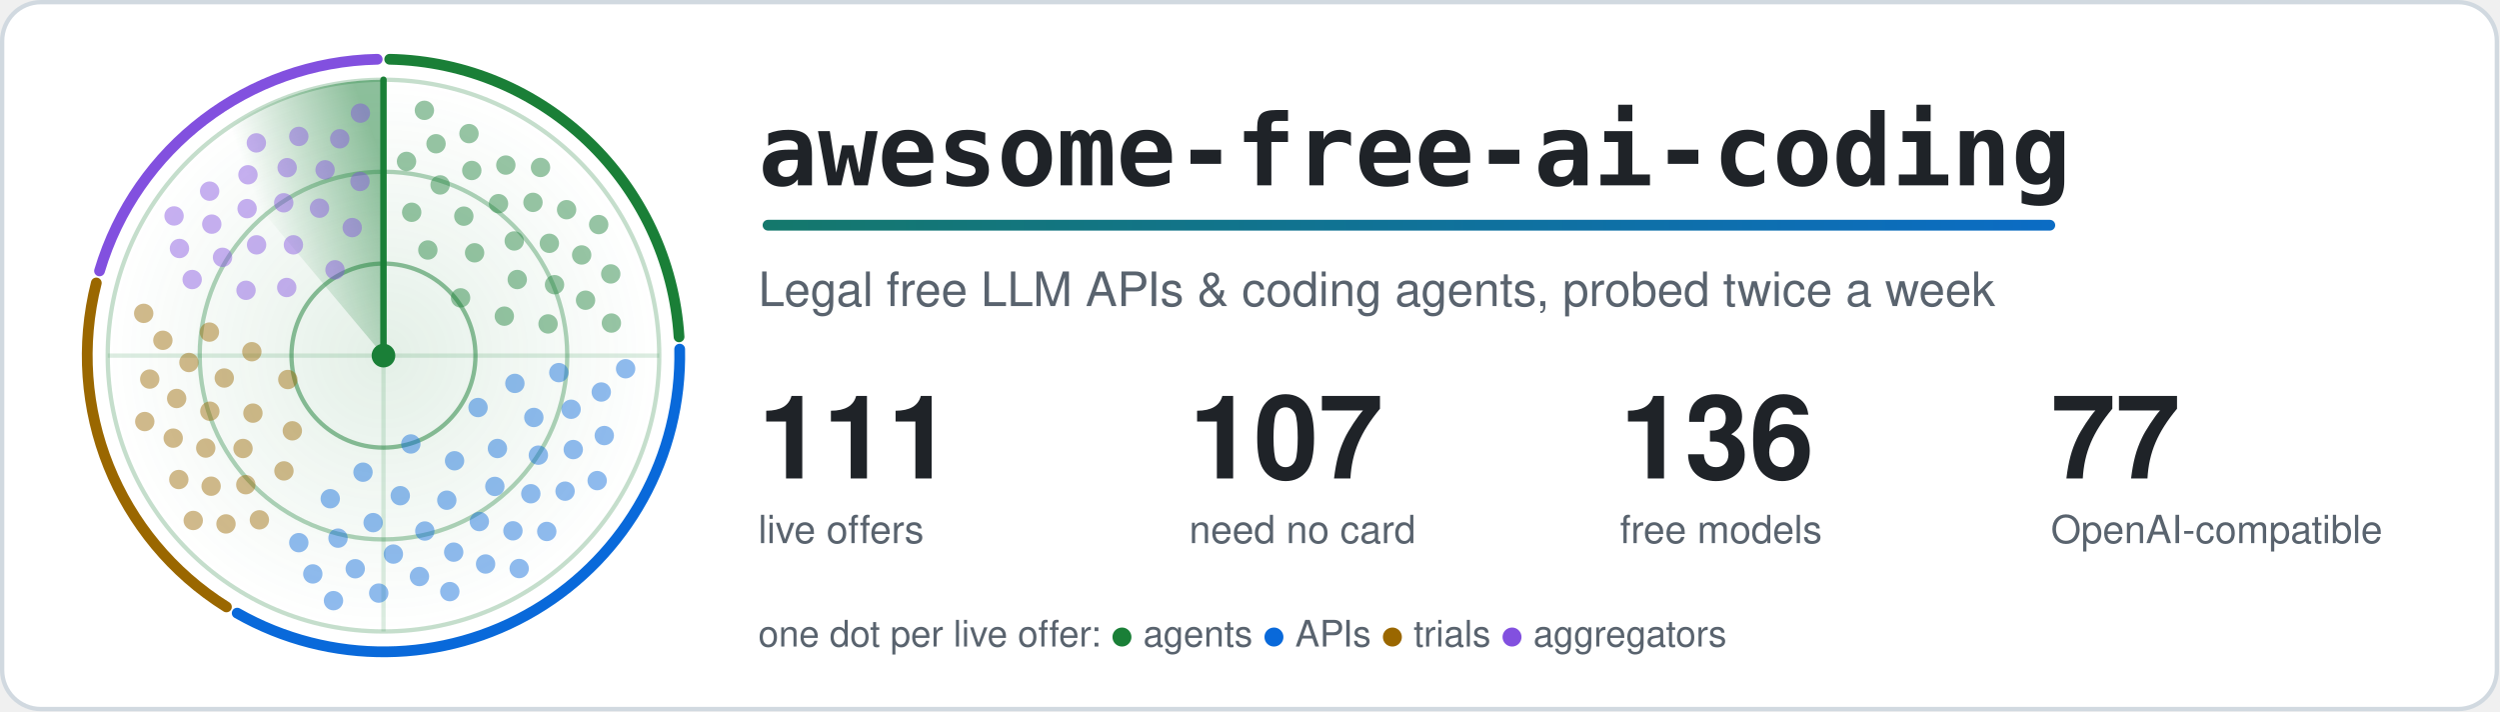
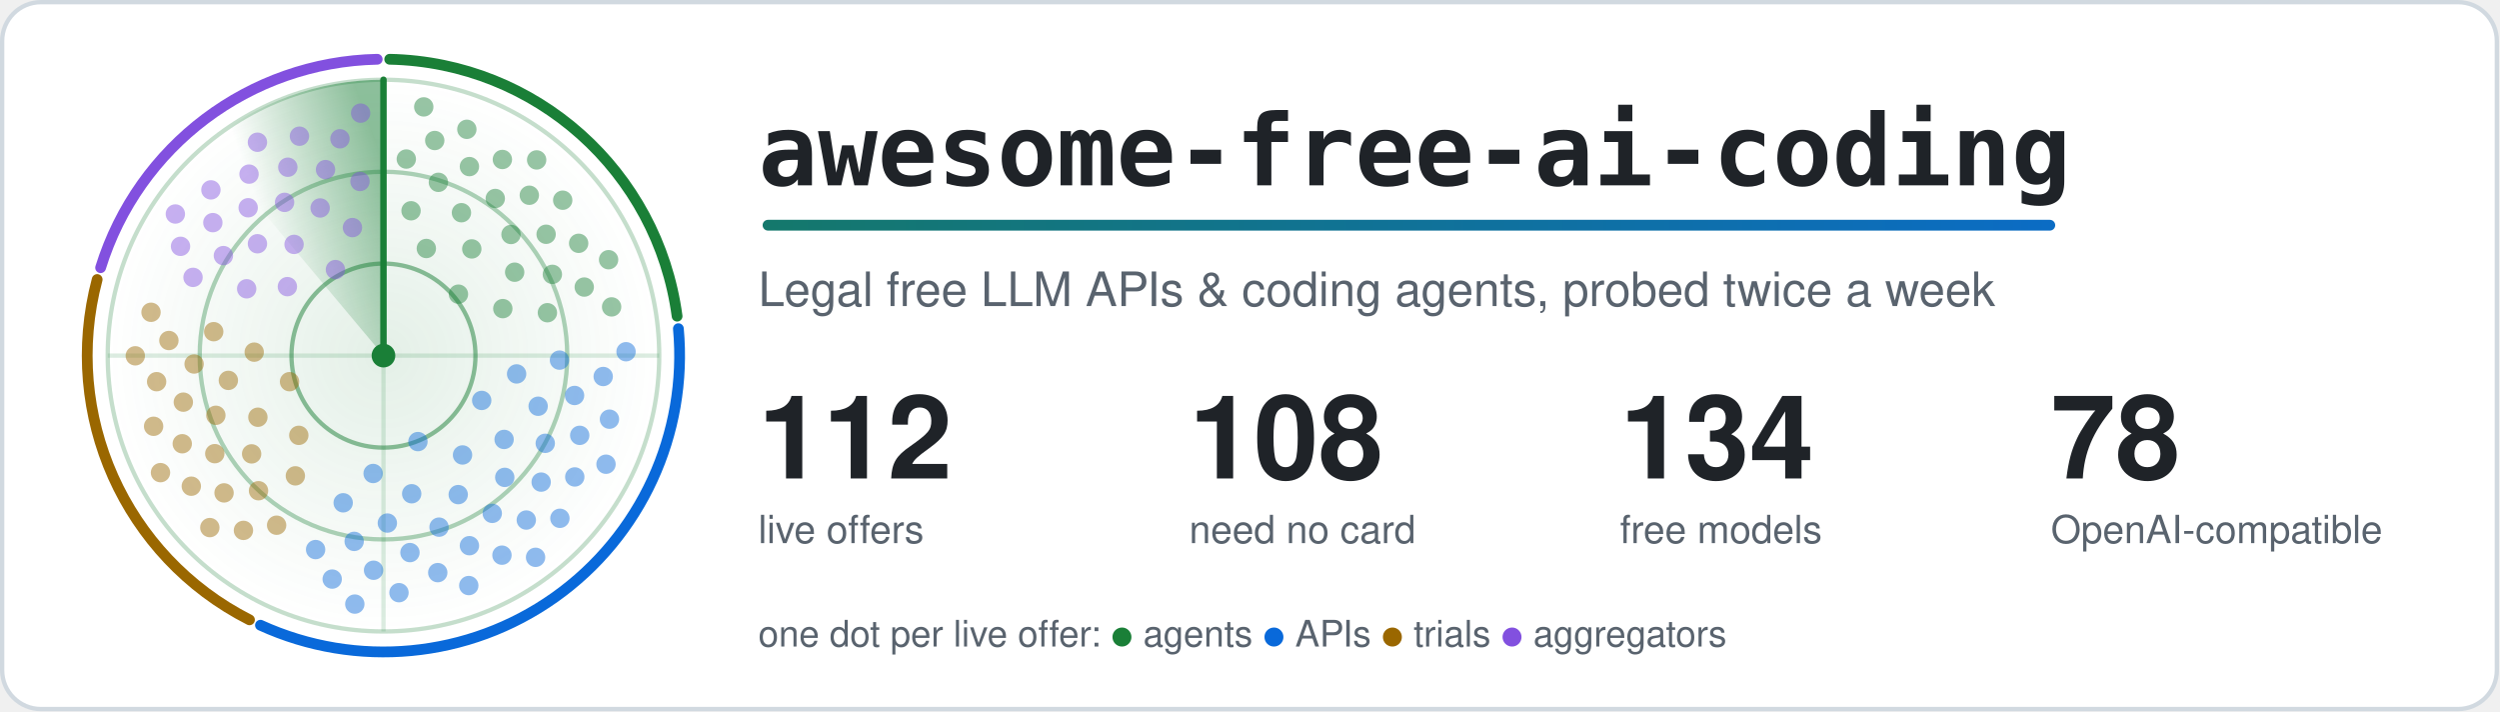
<svg xmlns="http://www.w3.org/2000/svg" width="1160" height="330" viewBox="0 0 1160 330" role="img" aria-labelledby="title">
  <style>.card{fill:#ffffff;stroke:#d1d9e0}.t{fill:#1f2328}.m{fill:#59636e}.ring{stroke:#1a7f37}.hub{fill:#1a7f37}.beam{stroke:#1a7f37}.s0,.s1,.g0,.g1{stop-color:#1a7f37}.a0{stop-color:#1a7f37}.a1{stop-color:#0969da}.dot.agents,.key.agents{fill:#1a7f37}.rim.agents{stroke:#1a7f37}.dot.apis,.key.apis{fill:#0969da}.rim.apis{stroke:#0969da}.dot.trials,.key.trials{fill:#9a6700}.rim.trials{stroke:#9a6700}.dot.aggregators,.key.aggregators{fill:#8250df}.rim.aggregators{stroke:#8250df}@media (prefers-color-scheme: dark) {.card{fill:#0d1117;stroke:#3d444d}.t{fill:#f0f6fc}.m{fill:#9198a1}.ring{stroke:#3fb950}.hub{fill:#3fb950}.beam{stroke:#3fb950}.s0,.s1,.g0,.g1{stop-color:#3fb950}.a0{stop-color:#3fb950}.a1{stop-color:#4493f8}.dot.agents,.key.agents{fill:#3fb950}.rim.agents{stroke:#3fb950}.dot.apis,.key.apis{fill:#4493f8}.rim.apis{stroke:#4493f8}.dot.trials,.key.trials{fill:#d29922}.rim.trials{stroke:#d29922}.dot.aggregators,.key.aggregators{fill:#ab7df8}.rim.aggregators{stroke:#ab7df8}}.rim{fill:none}.s0{stop-opacity:.5}.s1,.g1{stop-opacity:0}.g0{stop-opacity:.12}.dot{opacity:.45;animation:ping 6s linear infinite}@keyframes ping{0%,4%{opacity:1}55%,100%{opacity:.45}}.turning{animation:turn 6s linear infinite}@keyframes turn{to{transform:rotate(360deg)}}@media (prefers-reduced-motion: reduce) {.dot { animation: none; opacity: 1 } .turning { animation: none }}</style>
  <defs>
    <linearGradient id="accent" gradientUnits="userSpaceOnUse" x1="0" y1="0" x2="1100" y2="0">
      <stop class="a0" offset="0" />
      <stop class="a1" offset="1" />
    </linearGradient>
  </defs>
  <rect class="card" x="1" y="1" width="1158" height="328" rx="18" stroke-width="2" />
  <defs>
    <radialGradient id="glow">
      <stop class="g0" offset="0" />
      <stop class="g1" offset="1" />
    </radialGradient>
  </defs>
  <circle cx="178.0" cy="165.0" r="128.0" fill="url(#glow)" />
  <circle class="ring" cx="178.0" cy="165.0" r="42.7" fill="none" stroke-width="2" stroke-opacity=".5" />
  <circle class="ring" cx="178.0" cy="165.0" r="85.3" fill="none" stroke-width="2" stroke-opacity=".35" />
  <circle class="ring" cx="178.0" cy="165.0" r="128.0" fill="none" stroke-width="2" stroke-opacity=".25" />
  <path class="ring" d="M50.0 165.0H306.0M178.0 37.0V293.0" stroke-width="2" stroke-opacity=".15" />
-   <path class="rim agents" d="M180.9 27.5A137.5 137.5 0 0 1 315.2 156.3" stroke-width="5" stroke-linecap="round" />
-   <path class="rim apis" d="M315.5 162.0A137.5 137.5 0 0 1 110.1 284.5" stroke-width="5" stroke-linecap="round" />
-   <path class="rim trials" d="M105.1 281.6A137.5 137.5 0 0 1 44.7 131.3" stroke-width="5" stroke-linecap="round" />
-   <path class="rim aggregators" d="M46.2 125.7A137.5 137.5 0 0 1 175.1 27.5" stroke-width="5" stroke-linecap="round" />
+   <path class="rim agents" d="M180.9 27.5A137.5 137.5 0 0 1 314.3 146.7" stroke-width="5" stroke-linecap="round" />
+   <path class="rim apis" d="M314.9 152.5A137.5 137.5 0 0 1 120.9 290.1" stroke-width="5" stroke-linecap="round" />
+   <path class="rim trials" d="M115.8 287.6A137.5 137.5 0 0 1 45.1 129.7" stroke-width="5" stroke-linecap="round" />
+   <path class="rim aggregators" d="M46.7 124.2A137.5 137.5 0 0 1 175.1 27.5" stroke-width="5" stroke-linecap="round" />
  <defs>
    <linearGradient id="sweep" gradientUnits="userSpaceOnUse" x1="178.0" y1="75.4" x2="120.4" y2="96.4">
      <stop class="s0" offset="0" />
      <stop class="s1" offset="1" />
    </linearGradient>
  </defs>
  <g class="turning" style="transform-origin:178.0px 165.0px">
    <path fill="url(#sweep)" d="M178.0 165.0L95.7 66.9A128.0 128.0 0 0 1 178.0 37.0Z" />
    <line class="beam" x1="178.0" y1="165.0" x2="178.0" y2="37.0" stroke-width="3" stroke-linecap="round" />
  </g>
-   <circle class="dot agents" cx="213.8" cy="138.2" r="4.5" style="animation-delay:0.89s" />
-   <circle class="dot agents" cx="198.6" cy="116.0" r="4.5" style="animation-delay:0.38s" />
-   <circle class="dot agents" cx="234.1" cy="146.7" r="4.5" style="animation-delay:1.20s" />
-   <circle class="dot agents" cx="220.3" cy="117.3" r="4.5" style="animation-delay:0.69s" />
-   <circle class="dot agents" cx="191.1" cy="98.5" r="4.5" style="animation-delay:0.19s" />
-   <circle class="dot agents" cx="240.1" cy="129.7" r="4.5" style="animation-delay:1.01s" />
-   <circle class="dot agents" cx="215.3" cy="100.3" r="4.5" style="animation-delay:0.50s" />
-   <circle class="dot agents" cx="254.4" cy="150.3" r="4.5" style="animation-delay:1.32s" />
-   <circle class="dot agents" cx="238.7" cy="111.8" r="4.5" style="animation-delay:0.81s" />
-   <circle class="dot agents" cx="204.3" cy="85.8" r="4.5" style="animation-delay:0.31s" />
-   <circle class="dot agents" cx="257.4" cy="132.1" r="4.5" style="animation-delay:1.13s" />
-   <circle class="dot agents" cx="231.4" cy="94.5" r="4.5" style="animation-delay:0.62s" />
-   <circle class="dot agents" cx="188.7" cy="74.9" r="4.5" style="animation-delay:0.11s" />
-   <circle class="dot agents" cx="255.0" cy="112.9" r="4.5" style="animation-delay:0.93s" />
-   <circle class="dot agents" cx="219.0" cy="79.1" r="4.5" style="animation-delay:0.43s" />
-   <circle class="dot agents" cx="271.8" cy="139.3" r="4.5" style="animation-delay:1.24s" />
-   <circle class="dot agents" cx="247.4" cy="93.9" r="4.5" style="animation-delay:0.74s" />
-   <circle class="dot agents" cx="202.4" cy="66.7" r="4.5" style="animation-delay:0.23s" />
-   <circle class="dot agents" cx="270.0" cy="118.3" r="4.5" style="animation-delay:1.05s" />
-   <circle class="dot agents" cx="234.8" cy="76.6" r="4.5" style="animation-delay:0.54s" />
-   <circle class="dot agents" cx="283.8" cy="149.9" r="4.5" style="animation-delay:1.36s" />
-   <circle class="dot agents" cx="263.0" cy="97.3" r="4.5" style="animation-delay:0.86s" />
-   <circle class="dot agents" cx="217.7" cy="62.0" r="4.5" style="animation-delay:0.35s" />
-   <circle class="dot agents" cx="283.5" cy="127.1" r="4.5" style="animation-delay:1.17s" />
-   <circle class="dot agents" cx="250.9" cy="77.7" r="4.5" style="animation-delay:0.66s" />
-   <circle class="dot agents" cx="197.0" cy="51.2" r="4.5" style="animation-delay:0.16s" />
-   <circle class="dot agents" cx="277.9" cy="104.2" r="4.5" style="animation-delay:0.98s" />
-   <circle class="dot apis" cx="190.7" cy="206.0" r="4.5" style="animation-delay:2.71s" />
-   <circle class="dot apis" cx="221.9" cy="189.1" r="4.5" style="animation-delay:1.98s" />
-   <circle class="dot apis" cx="168.5" cy="219.1" r="4.5" style="animation-delay:3.17s" />
-   <circle class="dot apis" cx="211.0" cy="213.8" r="4.5" style="animation-delay:2.43s" />
-   <circle class="dot apis" cx="239.0" cy="177.9" r="4.5" style="animation-delay:1.70s" />
-   <circle class="dot apis" cx="185.8" cy="230.0" r="4.5" style="animation-delay:2.89s" />
-   <circle class="dot apis" cx="230.9" cy="208.1" r="4.5" style="animation-delay:2.15s" />
-   <circle class="dot apis" cx="153.3" cy="231.4" r="4.5" style="animation-delay:3.34s" />
-   <circle class="dot apis" cx="207.4" cy="232.1" r="4.5" style="animation-delay:2.61s" />
-   <circle class="dot apis" cx="247.8" cy="193.7" r="4.5" style="animation-delay:1.87s" />
-   <circle class="dot apis" cx="173.2" cy="242.5" r="4.5" style="animation-delay:3.06s" />
-   <circle class="dot apis" cx="229.7" cy="225.7" r="4.5" style="animation-delay:2.33s" />
-   <circle class="dot apis" cx="259.4" cy="172.9" r="4.5" style="animation-delay:1.59s" />
-   <circle class="dot apis" cx="197.2" cy="246.4" r="4.5" style="animation-delay:2.78s" />
-   <circle class="dot apis" cx="249.9" cy="211.2" r="4.5" style="animation-delay:2.05s" />
-   <circle class="dot apis" cx="156.9" cy="249.7" r="4.5" style="animation-delay:3.23s" />
-   <circle class="dot apis" cx="222.5" cy="242.0" r="4.5" style="animation-delay:2.50s" />
-   <circle class="dot apis" cx="265.1" cy="189.9" r="4.5" style="animation-delay:1.77s" />
-   <circle class="dot apis" cx="182.6" cy="257.1" r="4.5" style="animation-delay:2.95s" />
-   <circle class="dot apis" cx="246.4" cy="229.1" r="4.5" style="animation-delay:2.22s" />
-   <circle class="dot apis" cx="138.7" cy="251.8" r="4.5" style="animation-delay:3.41s" />
-   <circle class="dot apis" cx="210.6" cy="256.2" r="4.5" style="animation-delay:2.67s" />
-   <circle class="dot apis" cx="266.1" cy="208.6" r="4.5" style="animation-delay:1.94s" />
-   <circle class="dot apis" cx="164.9" cy="263.9" r="4.5" style="animation-delay:3.13s" />
-   <circle class="dot apis" cx="238.1" cy="246.3" r="4.5" style="animation-delay:2.39s" />
-   <circle class="dot apis" cx="279.1" cy="181.9" r="4.5" style="animation-delay:1.66s" />
-   <circle class="dot apis" cx="194.7" cy="267.5" r="4.5" style="animation-delay:2.85s" />
-   <circle class="dot apis" cx="262.3" cy="227.9" r="4.5" style="animation-delay:2.11s" />
-   <circle class="dot apis" cx="145.2" cy="266.3" r="4.5" style="animation-delay:3.30s" />
-   <circle class="dot apis" cx="225.4" cy="261.7" r="4.5" style="animation-delay:2.57s" />
-   <circle class="dot apis" cx="280.5" cy="202.1" r="4.5" style="animation-delay:1.83s" />
-   <circle class="dot apis" cx="175.8" cy="275.2" r="4.5" style="animation-delay:3.02s" />
-   <circle class="dot apis" cx="253.8" cy="246.6" r="4.5" style="animation-delay:2.29s" />
-   <circle class="dot apis" cx="290.4" cy="171.1" r="4.5" style="animation-delay:1.55s" />
-   <circle class="dot apis" cx="208.8" cy="274.5" r="4.5" style="animation-delay:2.74s" />
-   <circle class="dot apis" cx="277.2" cy="223.0" r="4.5" style="animation-delay:2.00s" />
-   <circle class="dot apis" cx="154.8" cy="278.7" r="4.5" style="animation-delay:3.19s" />
-   <circle class="dot apis" cx="241.0" cy="263.8" r="4.5" style="animation-delay:2.46s" />
-   <circle class="dot trials" cx="133.6" cy="176.1" r="4.5" style="animation-delay:4.27s" />
-   <circle class="dot trials" cx="135.7" cy="199.9" r="4.5" style="animation-delay:3.84s" />
-   <circle class="dot trials" cx="116.9" cy="163.2" r="4.5" style="animation-delay:4.53s" />
-   <circle class="dot trials" cx="117.4" cy="191.7" r="4.5" style="animation-delay:4.10s" />
-   <circle class="dot trials" cx="131.8" cy="218.5" r="4.5" style="animation-delay:3.68s" />
-   <circle class="dot trials" cx="104.1" cy="175.4" r="4.5" style="animation-delay:4.37s" />
-   <circle class="dot trials" cx="112.8" cy="208.1" r="4.5" style="animation-delay:3.94s" />
-   <circle class="dot trials" cx="97.2" cy="154.1" r="4.5" style="animation-delay:4.63s" />
-   <circle class="dot trials" cx="97.4" cy="190.8" r="4.5" style="animation-delay:4.20s" />
-   <circle class="dot trials" cx="114.1" cy="224.9" r="4.5" style="animation-delay:3.78s" />
-   <circle class="dot trials" cx="87.7" cy="168.2" r="4.5" style="animation-delay:4.47s" />
-   <circle class="dot trials" cx="95.5" cy="207.9" r="4.5" style="animation-delay:4.04s" />
-   <circle class="dot trials" cx="120.4" cy="241.2" r="4.5" style="animation-delay:3.62s" />
-   <circle class="dot trials" cx="82.0" cy="184.9" r="4.5" style="animation-delay:4.30s" />
-   <circle class="dot trials" cx="98.0" cy="225.6" r="4.5" style="animation-delay:3.88s" />
-   <circle class="dot trials" cx="75.6" cy="157.9" r="4.5" style="animation-delay:4.57s" />
-   <circle class="dot trials" cx="80.4" cy="203.3" r="4.5" style="animation-delay:4.14s" />
-   <circle class="dot trials" cx="104.9" cy="243.1" r="4.5" style="animation-delay:3.72s" />
-   <circle class="dot trials" cx="69.5" cy="175.9" r="4.5" style="animation-delay:4.40s" />
-   <circle class="dot trials" cx="83.0" cy="222.5" r="4.5" style="animation-delay:3.98s" />
-   <circle class="dot trials" cx="66.7" cy="145.4" r="4.5" style="animation-delay:4.67s" />
-   <circle class="dot trials" cx="67.2" cy="195.6" r="4.5" style="animation-delay:4.24s" />
-   <circle class="dot trials" cx="89.7" cy="241.5" r="4.5" style="animation-delay:3.82s" />
-   <circle class="dot aggregators" cx="155.5" cy="125.2" r="4.5" style="animation-delay:5.51s" />
-   <circle class="dot aggregators" cx="133.1" cy="133.4" r="4.5" style="animation-delay:5.09s" />
-   <circle class="dot aggregators" cx="163.5" cy="105.6" r="4.5" style="animation-delay:5.77s" />
-   <circle class="dot aggregators" cx="136.2" cy="113.6" r="4.5" style="animation-delay:5.35s" />
-   <circle class="dot aggregators" cx="114.2" cy="134.7" r="4.5" style="animation-delay:4.92s" />
-   <circle class="dot aggregators" cx="148.3" cy="96.6" r="4.5" style="animation-delay:5.61s" />
-   <circle class="dot aggregators" cx="119.1" cy="113.6" r="4.5" style="animation-delay:5.19s" />
+   <circle class="dot agents" cx="212.8" cy="136.5" r="4.5" style="animation-delay:0.85s" />
+   <circle class="dot agents" cx="197.9" cy="115.3" r="4.5" style="animation-delay:0.36s" />
+   <circle class="dot agents" cx="233.4" cy="143.2" r="4.5" style="animation-delay:1.14s" />
+   <circle class="dot agents" cx="219.0" cy="115.5" r="4.5" style="animation-delay:0.66s" />
+   <circle class="dot agents" cx="190.8" cy="97.8" r="4.5" style="animation-delay:0.18s" />
+   <circle class="dot agents" cx="238.9" cy="126.3" r="4.5" style="animation-delay:0.96s" />
+   <circle class="dot agents" cx="214.2" cy="98.7" r="4.5" style="animation-delay:0.48s" />
+   <circle class="dot agents" cx="254.1" cy="145.1" r="4.5" style="animation-delay:1.26s" />
+   <circle class="dot agents" cx="237.2" cy="108.8" r="4.5" style="animation-delay:0.77s" />
+   <circle class="dot agents" cx="203.5" cy="84.6" r="4.5" style="animation-delay:0.29s" />
+   <circle class="dot agents" cx="256.4" cy="127.3" r="4.5" style="animation-delay:1.07s" />
+   <circle class="dot agents" cx="229.9" cy="92.1" r="4.5" style="animation-delay:0.59s" />
+   <circle class="dot agents" cx="188.6" cy="73.8" r="4.5" style="animation-delay:0.11s" />
+   <circle class="dot agents" cx="253.5" cy="108.7" r="4.5" style="animation-delay:0.89s" />
+   <circle class="dot agents" cx="217.9" cy="77.3" r="4.5" style="animation-delay:0.41s" />
+   <circle class="dot agents" cx="271.2" cy="133.2" r="4.5" style="animation-delay:1.19s" />
+   <circle class="dot agents" cx="245.7" cy="90.6" r="4.5" style="animation-delay:0.70s" />
+   <circle class="dot agents" cx="201.8" cy="65.2" r="4.5" style="animation-delay:0.22s" />
+   <circle class="dot agents" cx="268.6" cy="112.9" r="4.5" style="animation-delay:1.00s" />
+   <circle class="dot agents" cx="233.2" cy="74.0" r="4.5" style="animation-delay:0.52s" />
+   <circle class="dot agents" cx="283.9" cy="142.4" r="4.5" style="animation-delay:1.30s" />
+   <circle class="dot agents" cx="261.2" cy="92.9" r="4.5" style="animation-delay:0.82s" />
+   <circle class="dot agents" cx="216.7" cy="60.0" r="4.5" style="animation-delay:0.34s" />
+   <circle class="dot agents" cx="282.5" cy="120.5" r="4.5" style="animation-delay:1.12s" />
+   <circle class="dot agents" cx="249.1" cy="74.2" r="4.5" style="animation-delay:0.63s" />
+   <circle class="dot agents" cx="196.7" cy="49.6" r="4.5" style="animation-delay:0.15s" />
+   <circle class="dot apis" cx="194.0" cy="204.9" r="4.5" style="animation-delay:2.64s" />
+   <circle class="dot apis" cx="223.6" cy="185.8" r="4.5" style="animation-delay:1.91s" />
+   <circle class="dot apis" cx="173.2" cy="219.7" r="4.5" style="animation-delay:3.08s" />
+   <circle class="dot apis" cx="214.7" cy="211.1" r="4.5" style="animation-delay:2.36s" />
+   <circle class="dot apis" cx="239.8" cy="173.5" r="4.5" style="animation-delay:1.63s" />
+   <circle class="dot apis" cx="191.1" cy="229.1" r="4.5" style="animation-delay:2.81s" />
+   <circle class="dot apis" cx="234.0" cy="203.9" r="4.5" style="animation-delay:2.08s" />
+   <circle class="dot apis" cx="159.3" cy="233.3" r="4.5" style="animation-delay:3.26s" />
+   <circle class="dot apis" cx="212.7" cy="229.5" r="4.5" style="animation-delay:2.53s" />
+   <circle class="dot apis" cx="249.8" cy="188.5" r="4.5" style="animation-delay:1.80s" />
+   <circle class="dot apis" cx="179.8" cy="242.7" r="4.5" style="animation-delay:2.98s" />
+   <circle class="dot apis" cx="234.3" cy="221.5" r="4.5" style="animation-delay:2.25s" />
+   <circle class="dot apis" cx="259.7" cy="167.1" r="4.5" style="animation-delay:1.53s" />
+   <circle class="dot apis" cx="203.8" cy="244.6" r="4.5" style="animation-delay:2.70s" />
+   <circle class="dot apis" cx="253.1" cy="205.7" r="4.5" style="animation-delay:1.97s" />
+   <circle class="dot apis" cx="164.4" cy="251.2" r="4.5" style="animation-delay:3.15s" />
+   <circle class="dot apis" cx="228.5" cy="238.2" r="4.5" style="animation-delay:2.42s" />
+   <circle class="dot apis" cx="266.7" cy="183.5" r="4.5" style="animation-delay:1.70s" />
+   <circle class="dot apis" cx="190.3" cy="256.4" r="4.5" style="animation-delay:2.87s" />
+   <circle class="dot apis" cx="251.2" cy="223.7" r="4.5" style="animation-delay:2.15s" />
+   <circle class="dot apis" cx="146.5" cy="255.0" r="4.5" style="animation-delay:3.32s" />
+   <circle class="dot apis" cx="217.9" cy="253.2" r="4.5" style="animation-delay:2.59s" />
+   <circle class="dot apis" cx="269.1" cy="202.0" r="4.5" style="animation-delay:1.87s" />
+   <circle class="dot apis" cx="173.4" cy="264.6" r="4.5" style="animation-delay:3.04s" />
+   <circle class="dot apis" cx="244.3" cy="241.3" r="4.5" style="animation-delay:2.32s" />
+   <circle class="dot apis" cx="280.0" cy="174.7" r="4.5" style="animation-delay:1.59s" />
+   <circle class="dot apis" cx="203.2" cy="265.7" r="4.5" style="animation-delay:2.77s" />
+   <circle class="dot apis" cx="266.8" cy="221.3" r="4.5" style="animation-delay:2.04s" />
+   <circle class="dot apis" cx="154.2" cy="268.7" r="4.5" style="animation-delay:3.22s" />
+   <circle class="dot apis" cx="233.0" cy="257.6" r="4.5" style="animation-delay:2.49s" />
+   <circle class="dot apis" cx="282.9" cy="194.5" r="4.5" style="animation-delay:1.76s" />
+   <circle class="dot apis" cx="185.2" cy="275.0" r="4.5" style="animation-delay:2.94s" />
+   <circle class="dot apis" cx="259.9" cy="240.5" r="4.5" style="animation-delay:2.21s" />
+   <circle class="dot apis" cx="290.6" cy="163.2" r="4.5" style="animation-delay:1.48s" />
+   <circle class="dot apis" cx="217.6" cy="271.7" r="4.5" style="animation-delay:2.66s" />
+   <circle class="dot apis" cx="281.3" cy="215.4" r="4.5" style="animation-delay:1.93s" />
+   <circle class="dot apis" cx="164.7" cy="280.3" r="4.5" style="animation-delay:3.11s" />
+   <circle class="dot apis" cx="248.6" cy="258.6" r="4.5" style="animation-delay:2.38s" />
+   <circle class="dot trials" cx="134.4" cy="177.1" r="4.5" style="animation-delay:4.24s" />
+   <circle class="dot trials" cx="138.7" cy="202.0" r="4.5" style="animation-delay:3.78s" />
+   <circle class="dot trials" cx="118.0" cy="163.4" r="4.5" style="animation-delay:4.53s" />
+   <circle class="dot trials" cx="119.7" cy="193.6" r="4.5" style="animation-delay:4.06s" />
+   <circle class="dot trials" cx="137.1" cy="220.8" r="4.5" style="animation-delay:3.60s" />
+   <circle class="dot trials" cx="106.0" cy="176.5" r="4.5" style="animation-delay:4.35s" />
+   <circle class="dot trials" cx="116.8" cy="210.6" r="4.5" style="animation-delay:3.89s" />
+   <circle class="dot trials" cx="99.2" cy="153.9" r="4.5" style="animation-delay:4.63s" />
+   <circle class="dot trials" cx="100.2" cy="192.7" r="4.5" style="animation-delay:4.17s" />
+   <circle class="dot trials" cx="120.0" cy="227.7" r="4.5" style="animation-delay:3.71s" />
+   <circle class="dot trials" cx="90.1" cy="168.9" r="4.5" style="animation-delay:4.46s" />
+   <circle class="dot trials" cx="99.7" cy="210.5" r="4.5" style="animation-delay:4.00s" />
+   <circle class="dot trials" cx="128.4" cy="243.7" r="4.5" style="animation-delay:3.54s" />
+   <circle class="dot trials" cx="85.1" cy="186.6" r="4.5" style="animation-delay:4.28s" />
+   <circle class="dot trials" cx="104.0" cy="228.7" r="4.5" style="animation-delay:3.82s" />
+   <circle class="dot trials" cx="78.4" cy="158.0" r="4.5" style="animation-delay:4.57s" />
+   <circle class="dot trials" cx="84.6" cy="205.9" r="4.5" style="animation-delay:4.11s" />
+   <circle class="dot trials" cx="113.0" cy="246.1" r="4.5" style="animation-delay:3.65s" />
+   <circle class="dot trials" cx="72.7" cy="177.1" r="4.5" style="animation-delay:4.39s" />
+   <circle class="dot trials" cx="88.8" cy="225.6" r="4.5" style="animation-delay:3.93s" />
+   <circle class="dot trials" cx="70.1" cy="144.9" r="4.5" style="animation-delay:4.68s" />
+   <circle class="dot trials" cx="71.3" cy="197.8" r="4.5" style="animation-delay:4.21s" />
+   <circle class="dot trials" cx="97.4" cy="244.8" r="4.5" style="animation-delay:3.75s" />
+   <circle class="dot trials" cx="62.8" cy="165.1" r="4.5" style="animation-delay:4.50s" />
+   <circle class="dot trials" cx="74.5" cy="219.3" r="4.5" style="animation-delay:4.04s" />
+   <circle class="dot aggregators" cx="155.7" cy="125.1" r="4.5" style="animation-delay:5.51s" />
+   <circle class="dot aggregators" cx="133.4" cy="133.0" r="4.5" style="animation-delay:5.09s" />
+   <circle class="dot aggregators" cx="163.6" cy="105.6" r="4.5" style="animation-delay:5.77s" />
+   <circle class="dot aggregators" cx="136.5" cy="113.4" r="4.5" style="animation-delay:5.35s" />
+   <circle class="dot aggregators" cx="114.5" cy="134.0" r="4.5" style="animation-delay:4.93s" />
+   <circle class="dot aggregators" cx="148.6" cy="96.5" r="4.5" style="animation-delay:5.61s" />
+   <circle class="dot aggregators" cx="119.5" cy="113.1" r="4.5" style="animation-delay:5.19s" />
  <circle class="dot aggregators" cx="167.1" cy="84.2" r="4.5" style="animation-delay:5.87s" />
-   <circle class="dot aggregators" cx="131.7" cy="94.1" r="4.5" style="animation-delay:5.45s" />
-   <circle class="dot aggregators" cx="103.3" cy="119.4" r="4.5" style="animation-delay:5.02s" />
-   <circle class="dot aggregators" cx="150.9" cy="78.8" r="4.5" style="animation-delay:5.71s" />
-   <circle class="dot aggregators" cx="114.7" cy="96.8" r="4.5" style="animation-delay:5.29s" />
-   <circle class="dot aggregators" cx="89.2" cy="129.7" r="4.5" style="animation-delay:4.86s" />
-   <circle class="dot aggregators" cx="133.3" cy="77.8" r="4.5" style="animation-delay:5.55s" />
-   <circle class="dot aggregators" cx="98.3" cy="104.0" r="4.5" style="animation-delay:5.12s" />
-   <circle class="dot aggregators" cx="157.7" cy="64.4" r="4.5" style="animation-delay:5.81s" />
-   <circle class="dot aggregators" cx="115.1" cy="81.1" r="4.5" style="animation-delay:5.39s" />
-   <circle class="dot aggregators" cx="83.3" cy="115.3" r="4.5" style="animation-delay:4.96s" />
-   <circle class="dot aggregators" cx="138.7" cy="63.3" r="4.5" style="animation-delay:5.65s" />
-   <circle class="dot aggregators" cx="97.3" cy="88.7" r="4.5" style="animation-delay:5.22s" />
-   <circle class="dot aggregators" cx="167.3" cy="52.5" r="4.5" style="animation-delay:5.91s" />
-   <circle class="dot aggregators" cx="119.0" cy="66.3" r="4.5" style="animation-delay:5.49s" />
-   <circle class="dot aggregators" cx="80.8" cy="100.2" r="4.5" style="animation-delay:5.06s" />
+   <circle class="dot aggregators" cx="132.1" cy="93.9" r="4.5" style="animation-delay:5.45s" />
+   <circle class="dot aggregators" cx="103.7" cy="118.6" r="4.5" style="animation-delay:5.03s" />
+   <circle class="dot aggregators" cx="151.1" cy="78.7" r="4.5" style="animation-delay:5.71s" />
+   <circle class="dot aggregators" cx="115.2" cy="96.4" r="4.5" style="animation-delay:5.29s" />
+   <circle class="dot aggregators" cx="89.6" cy="128.7" r="4.5" style="animation-delay:4.87s" />
+   <circle class="dot aggregators" cx="133.6" cy="77.6" r="4.5" style="animation-delay:5.55s" />
+   <circle class="dot aggregators" cx="98.8" cy="103.3" r="4.5" style="animation-delay:5.13s" />
+   <circle class="dot aggregators" cx="157.8" cy="64.4" r="4.5" style="animation-delay:5.81s" />
+   <circle class="dot aggregators" cx="115.6" cy="80.8" r="4.5" style="animation-delay:5.39s" />
+   <circle class="dot aggregators" cx="83.8" cy="114.3" r="4.5" style="animation-delay:4.97s" />
+   <circle class="dot aggregators" cx="139.0" cy="63.2" r="4.5" style="animation-delay:5.65s" />
+   <circle class="dot aggregators" cx="97.9" cy="88.1" r="4.5" style="animation-delay:5.23s" />
+   <circle class="dot aggregators" cx="167.4" cy="52.5" r="4.5" style="animation-delay:5.91s" />
+   <circle class="dot aggregators" cx="119.5" cy="66.0" r="4.5" style="animation-delay:5.49s" />
+   <circle class="dot aggregators" cx="81.4" cy="99.3" r="4.5" style="animation-delay:5.07s" />
  <circle class="hub" cx="178.0" cy="165.0" r="5.5" />
  <text class="t" x="352" y="86" font-family="ui-monospace, SFMono-Regular, Menlo, Consolas, monospace" font-size="46" font-weight="700">awesome-free-ai-coding</text>
  <rect x="354" y="102" width="600" height="5" rx="2.5" fill="url(#accent)" />
  <text class="m" x="352" y="142" font-family="-apple-system, BlinkMacSystemFont, 'Segoe UI', Helvetica, Arial, sans-serif" font-size="22">Legal free LLM APIs &amp; coding agents, probed twice a week</text>
-   <text class="t" x="352" y="222" font-family="-apple-system, BlinkMacSystemFont, 'Segoe UI', Helvetica, Arial, sans-serif" font-size="54" font-weight="700">111</text>
+   <text class="t" x="352" y="222" font-family="-apple-system, BlinkMacSystemFont, 'Segoe UI', Helvetica, Arial, sans-serif" font-size="54" font-weight="700">112</text>
  <text class="m" x="352" y="252" font-family="-apple-system, BlinkMacSystemFont, 'Segoe UI', Helvetica, Arial, sans-serif" font-size="18">live offers</text>
-   <text class="t" x="552" y="222" font-family="-apple-system, BlinkMacSystemFont, 'Segoe UI', Helvetica, Arial, sans-serif" font-size="54" font-weight="700">107</text>
+   <text class="t" x="552" y="222" font-family="-apple-system, BlinkMacSystemFont, 'Segoe UI', Helvetica, Arial, sans-serif" font-size="54" font-weight="700">108</text>
  <text class="m" x="552" y="252" font-family="-apple-system, BlinkMacSystemFont, 'Segoe UI', Helvetica, Arial, sans-serif" font-size="18">need no card</text>
-   <text class="t" x="752" y="222" font-family="-apple-system, BlinkMacSystemFont, 'Segoe UI', Helvetica, Arial, sans-serif" font-size="54" font-weight="700">136</text>
+   <text class="t" x="752" y="222" font-family="-apple-system, BlinkMacSystemFont, 'Segoe UI', Helvetica, Arial, sans-serif" font-size="54" font-weight="700">134</text>
  <text class="m" x="752" y="252" font-family="-apple-system, BlinkMacSystemFont, 'Segoe UI', Helvetica, Arial, sans-serif" font-size="18">free models</text>
-   <text class="t" x="952" y="222" font-family="-apple-system, BlinkMacSystemFont, 'Segoe UI', Helvetica, Arial, sans-serif" font-size="54" font-weight="700">77</text>
+   <text class="t" x="952" y="222" font-family="-apple-system, BlinkMacSystemFont, 'Segoe UI', Helvetica, Arial, sans-serif" font-size="54" font-weight="700">78</text>
  <text class="m" x="952" y="252" font-family="-apple-system, BlinkMacSystemFont, 'Segoe UI', Helvetica, Arial, sans-serif" font-size="18">OpenAI-compatible</text>
  <text class="m" x="352" y="300" font-family="-apple-system, BlinkMacSystemFont, 'Segoe UI', Helvetica, Arial, sans-serif" font-size="17">one dot per live offer: <tspan class="key agents">●</tspan> agents <tspan class="key apis">●</tspan> APIs <tspan class="key trials">●</tspan> trials <tspan class="key aggregators">●</tspan> aggregators</text>
</svg>
